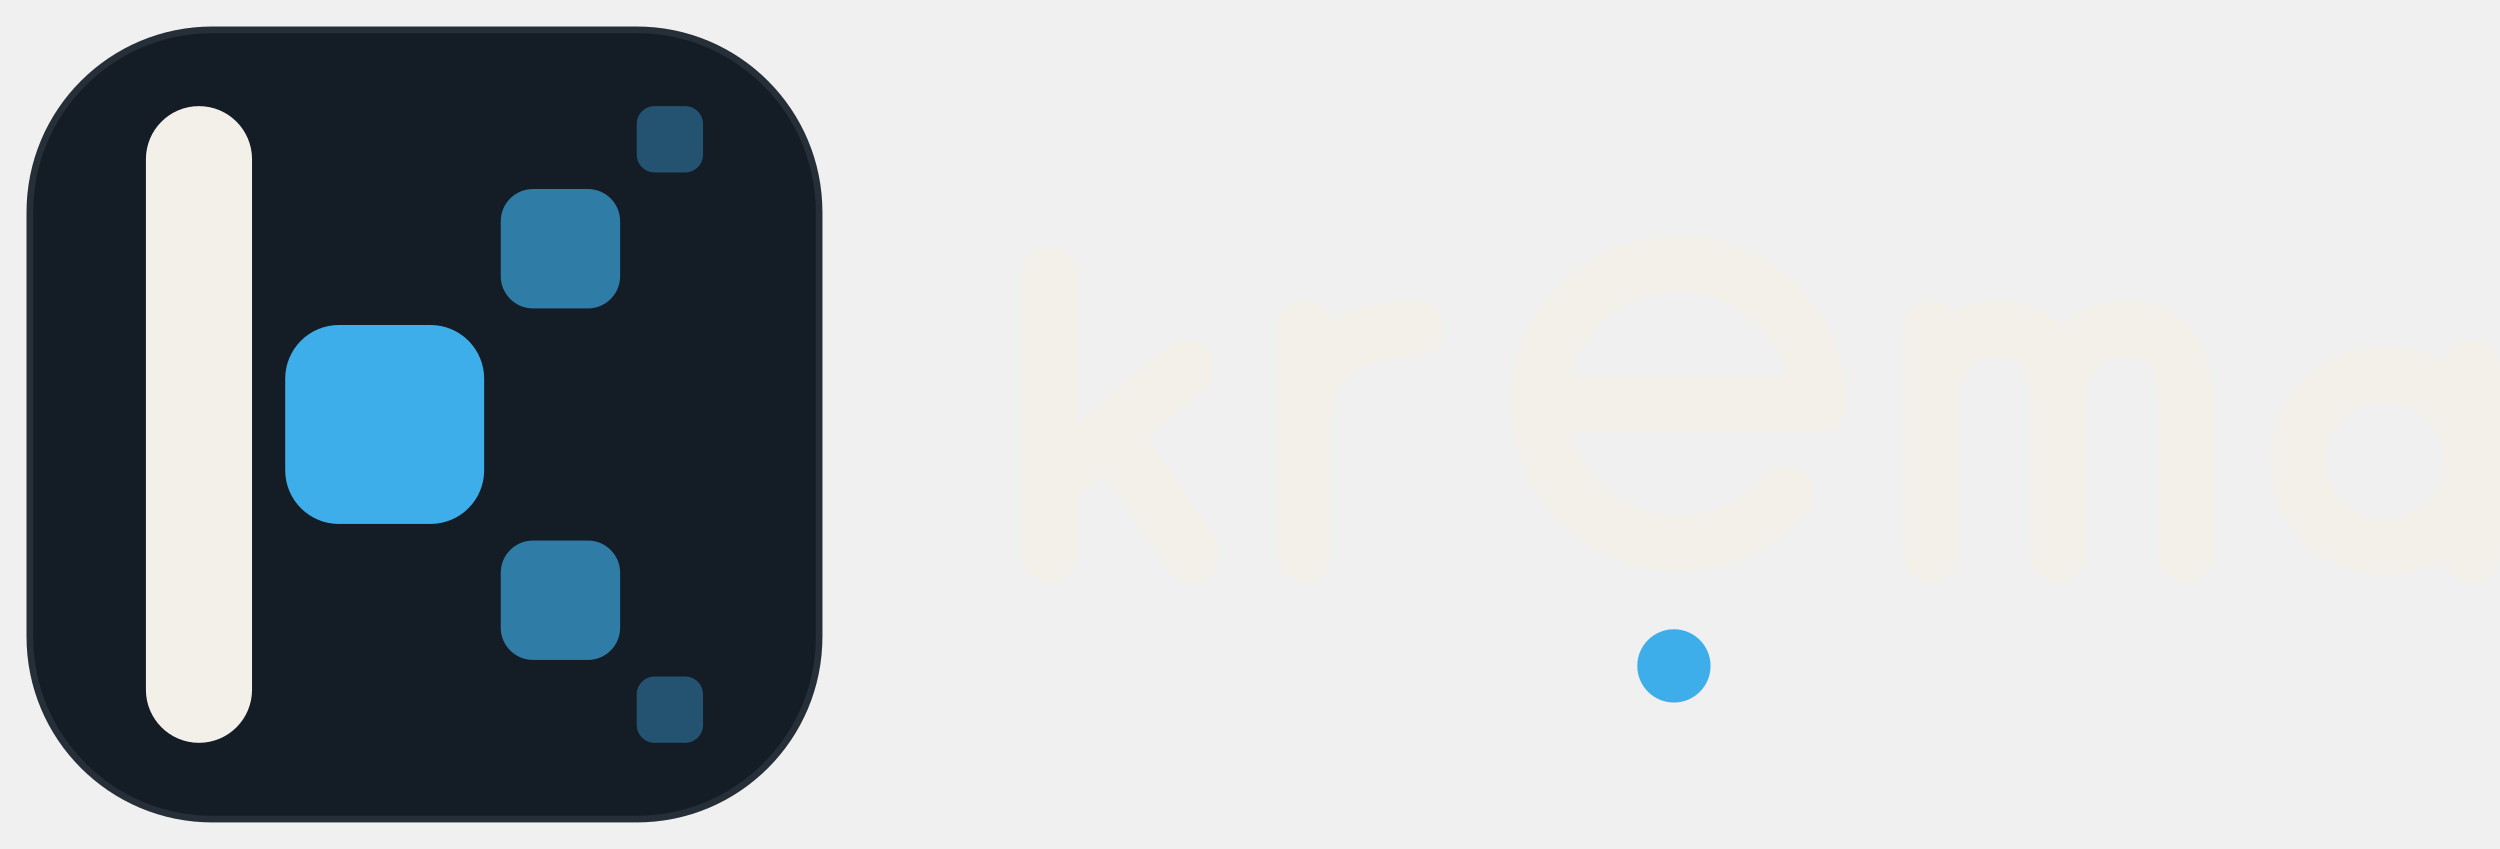
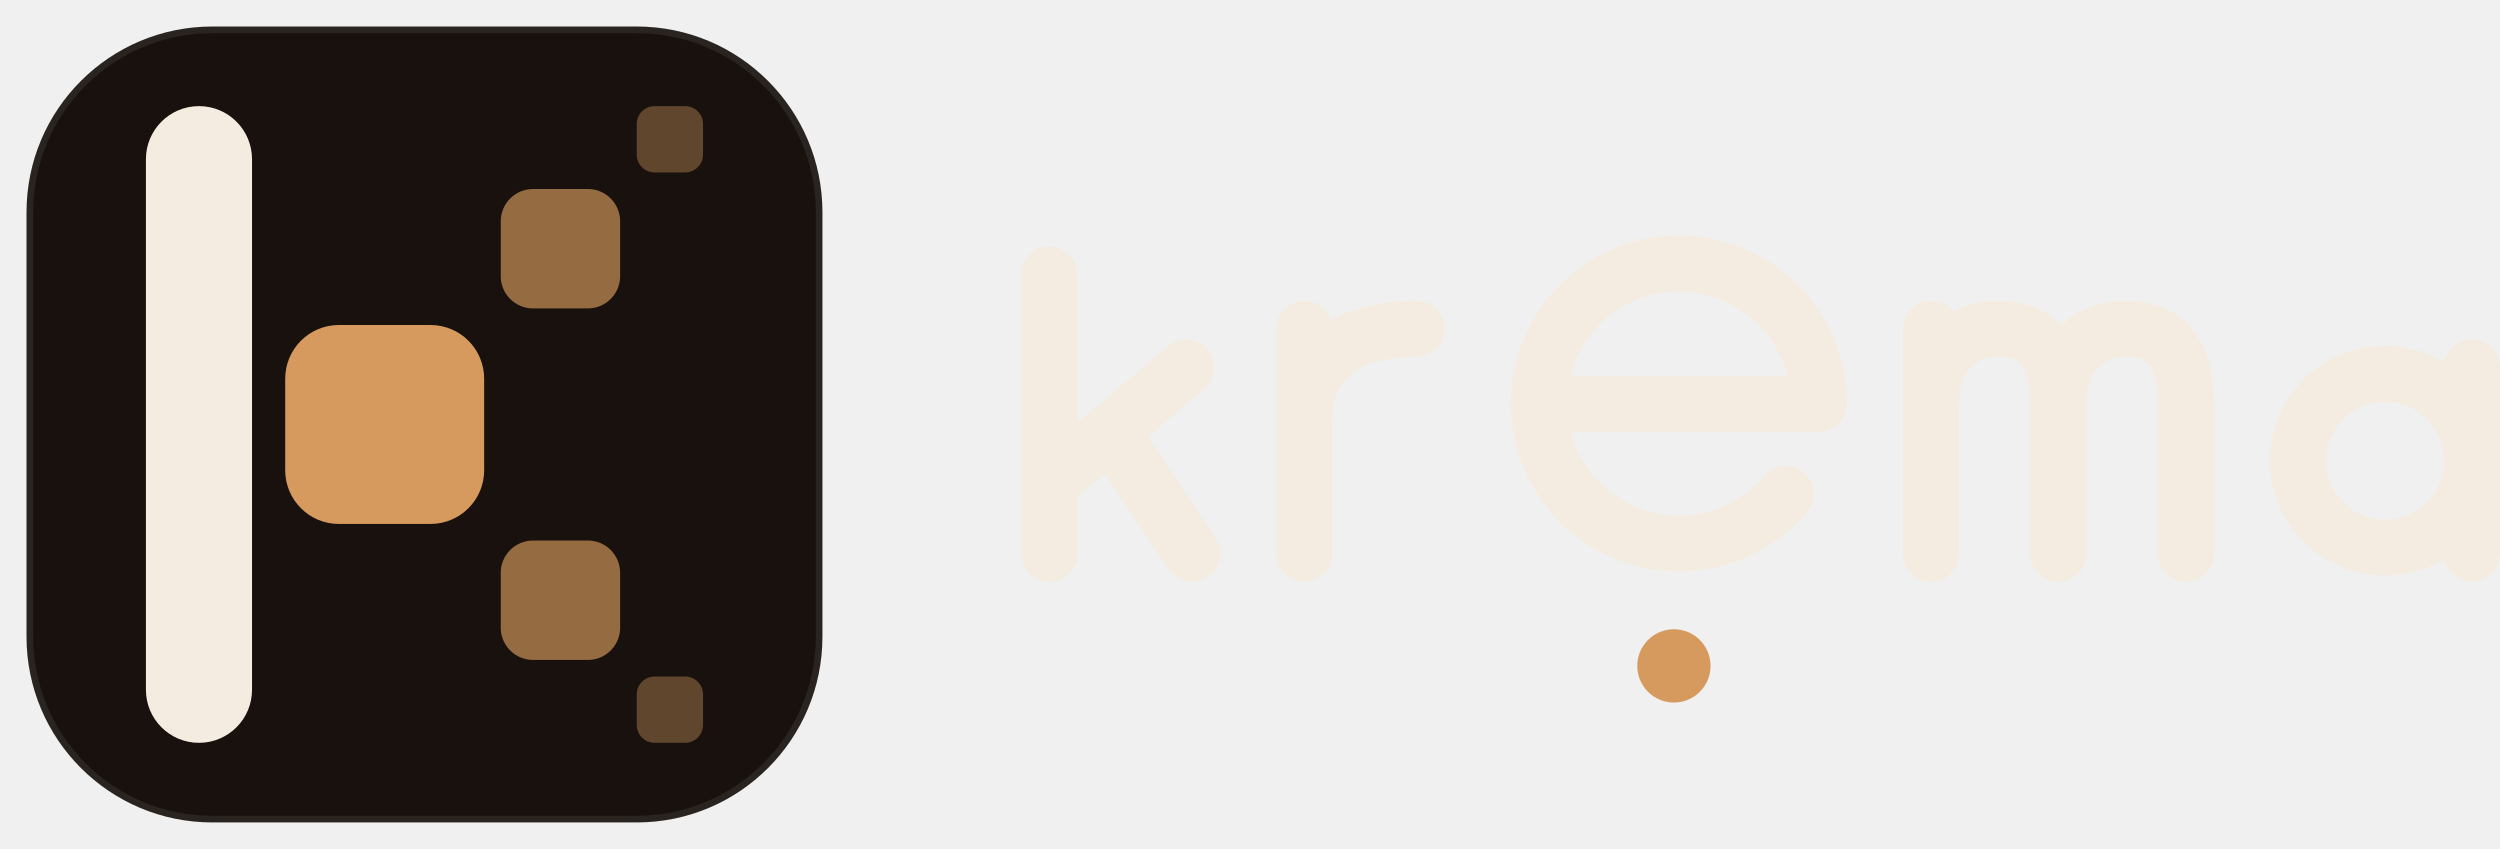
<svg xmlns="http://www.w3.org/2000/svg" viewBox="0 0 753.87 256" role="img" aria-label="Krema">
-   <rect x="8" y="8" width="240" height="240" rx="56" fill="#141C26" />
+   <rect x="8" y="8" width="240" height="240" rx="56" fill="#18110D" />
  <rect x="9" y="9" width="238" height="238" rx="55" fill="none" stroke="#FFFFFF" stroke-opacity=".08" stroke-width="2" />
-   <rect x="44" y="32" width="32" height="192" rx="16" fill="#F3F0EA" />
-   <rect x="86" y="98" width="60" height="60" rx="16.2" fill="#3DAEE9" />
-   <rect x="151" y="57" width="36" height="36" rx="9.72" fill="#3DAEE9" opacity="0.66" />
-   <rect x="151" y="163" width="36" height="36" rx="9.72" fill="#3DAEE9" opacity="0.66" />
-   <rect x="192" y="32" width="20" height="20" rx="5.4" fill="#3DAEE9" opacity="0.38" />
-   <rect x="192" y="204" width="20" height="20" rx="5.4" fill="#3DAEE9" opacity="0.38" />
+   <rect x="44" y="32" width="32" height="192" rx="16" fill="#F4ECE0" />
+   <rect x="86" y="98" width="60" height="60" rx="16.2" fill="#D69A5E" />
+   <rect x="151" y="57" width="36" height="36" rx="9.72" fill="#D69A5E" opacity="0.66" />
+   <rect x="151" y="163" width="36" height="36" rx="9.72" fill="#D69A5E" opacity="0.66" />
+   <rect x="192" y="32" width="20" height="20" rx="5.4" fill="#D69A5E" opacity="0.38" />
+   <rect x="192" y="204" width="20" height="20" rx="5.4" fill="#D69A5E" opacity="0.38" />
  <svg x="308" y="22.83" width="445.87" height="189.02" viewBox="0 -10.9 342.98 145.4">
-     <g fill="none" stroke="#F3F0EA" stroke-linecap="round" stroke-linejoin="round">
+     <g fill="none" stroke="#F4ECE0" stroke-linecap="round" stroke-linejoin="round">
      <path transform="translate(6.5,28) scale(0.72)" d="M0,10 V100 M44,40 L4,74 M20,61 L46,100" stroke-width="18.06" />
      <path transform="translate(65.62,13) scale(0.87)" d="M0,40 V100 M0,64 C0,48 12,40 30,40" stroke-width="14.94" />
      <path transform="translate(117.72,-16) scale(1.16)" d="M2,70 H58 A28,28 0 1 0 51.4,88" stroke-width="11.21" />
      <path transform="translate(211,13) scale(0.87)" d="M0,40 V100 M0,60 C0,47 8,40 18,40 C29,40 34,47 34,60 V100 M34,60 C34,47 42,40 52,40 C63,40 68,47 68,60 V100" stroke-width="14.94" />
      <path transform="translate(296.16,28) scale(0.72)" d="M56,40 V100 M56,70 A28,28 0 1 1 0,70 A28,28 0 1 1 56,70" stroke-width="18.06" />
    </g>
-     <circle cx="151.36" cy="126" r="8.5" fill="#3DAEE9" />
+     <circle cx="151.36" cy="126" r="8.5" fill="#D69A5E" />
  </svg>
</svg>
